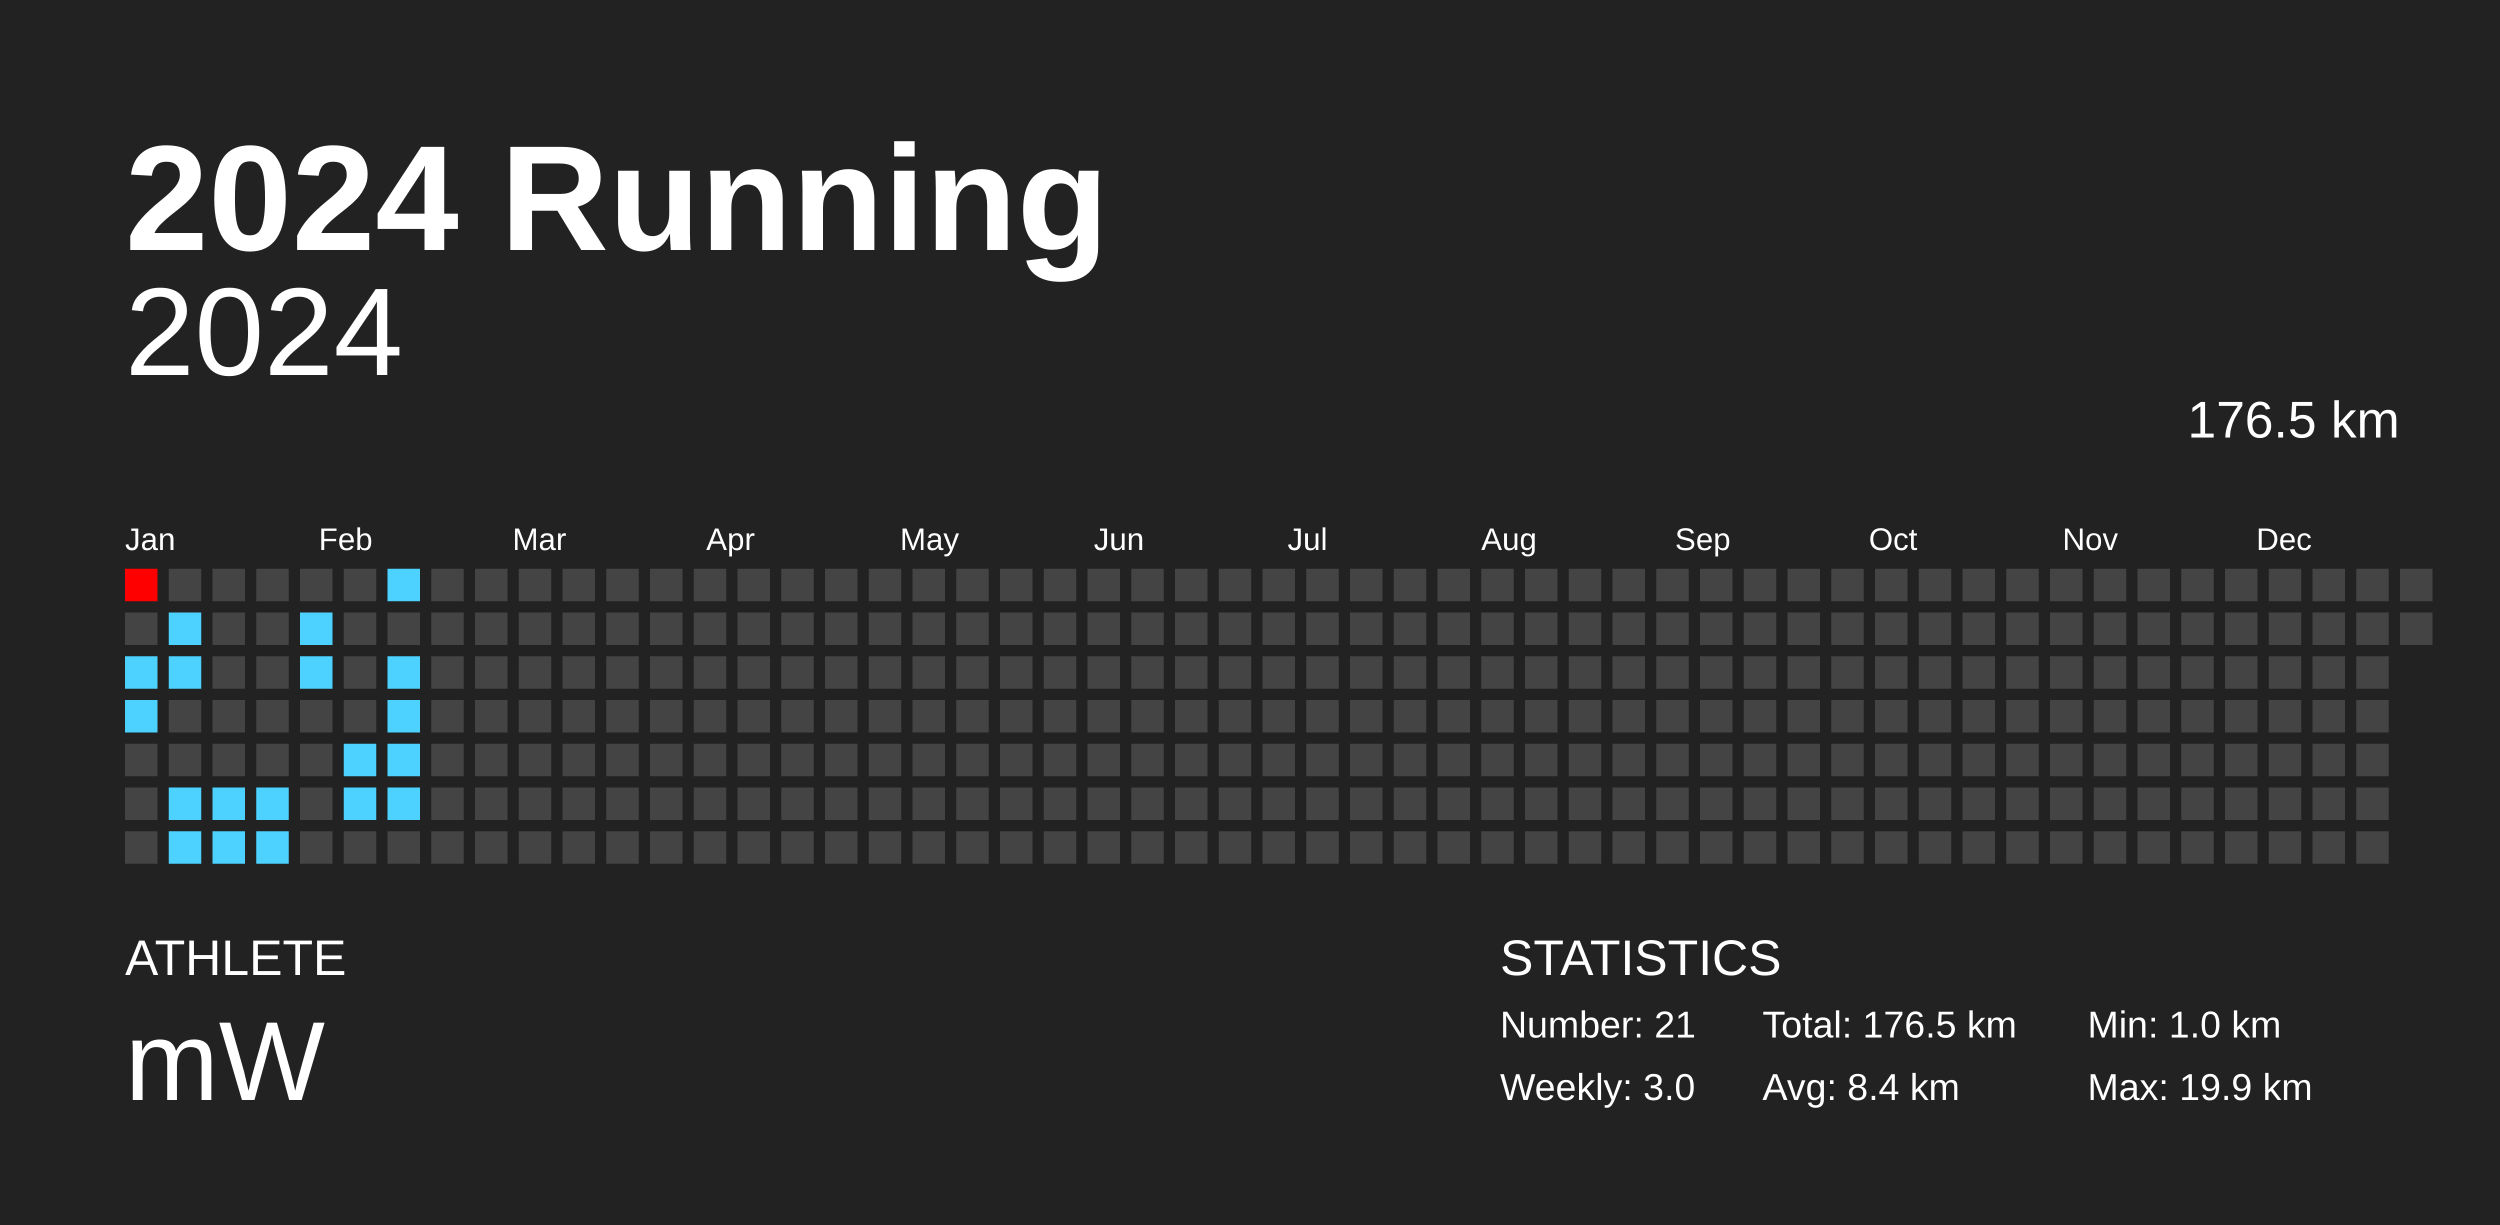
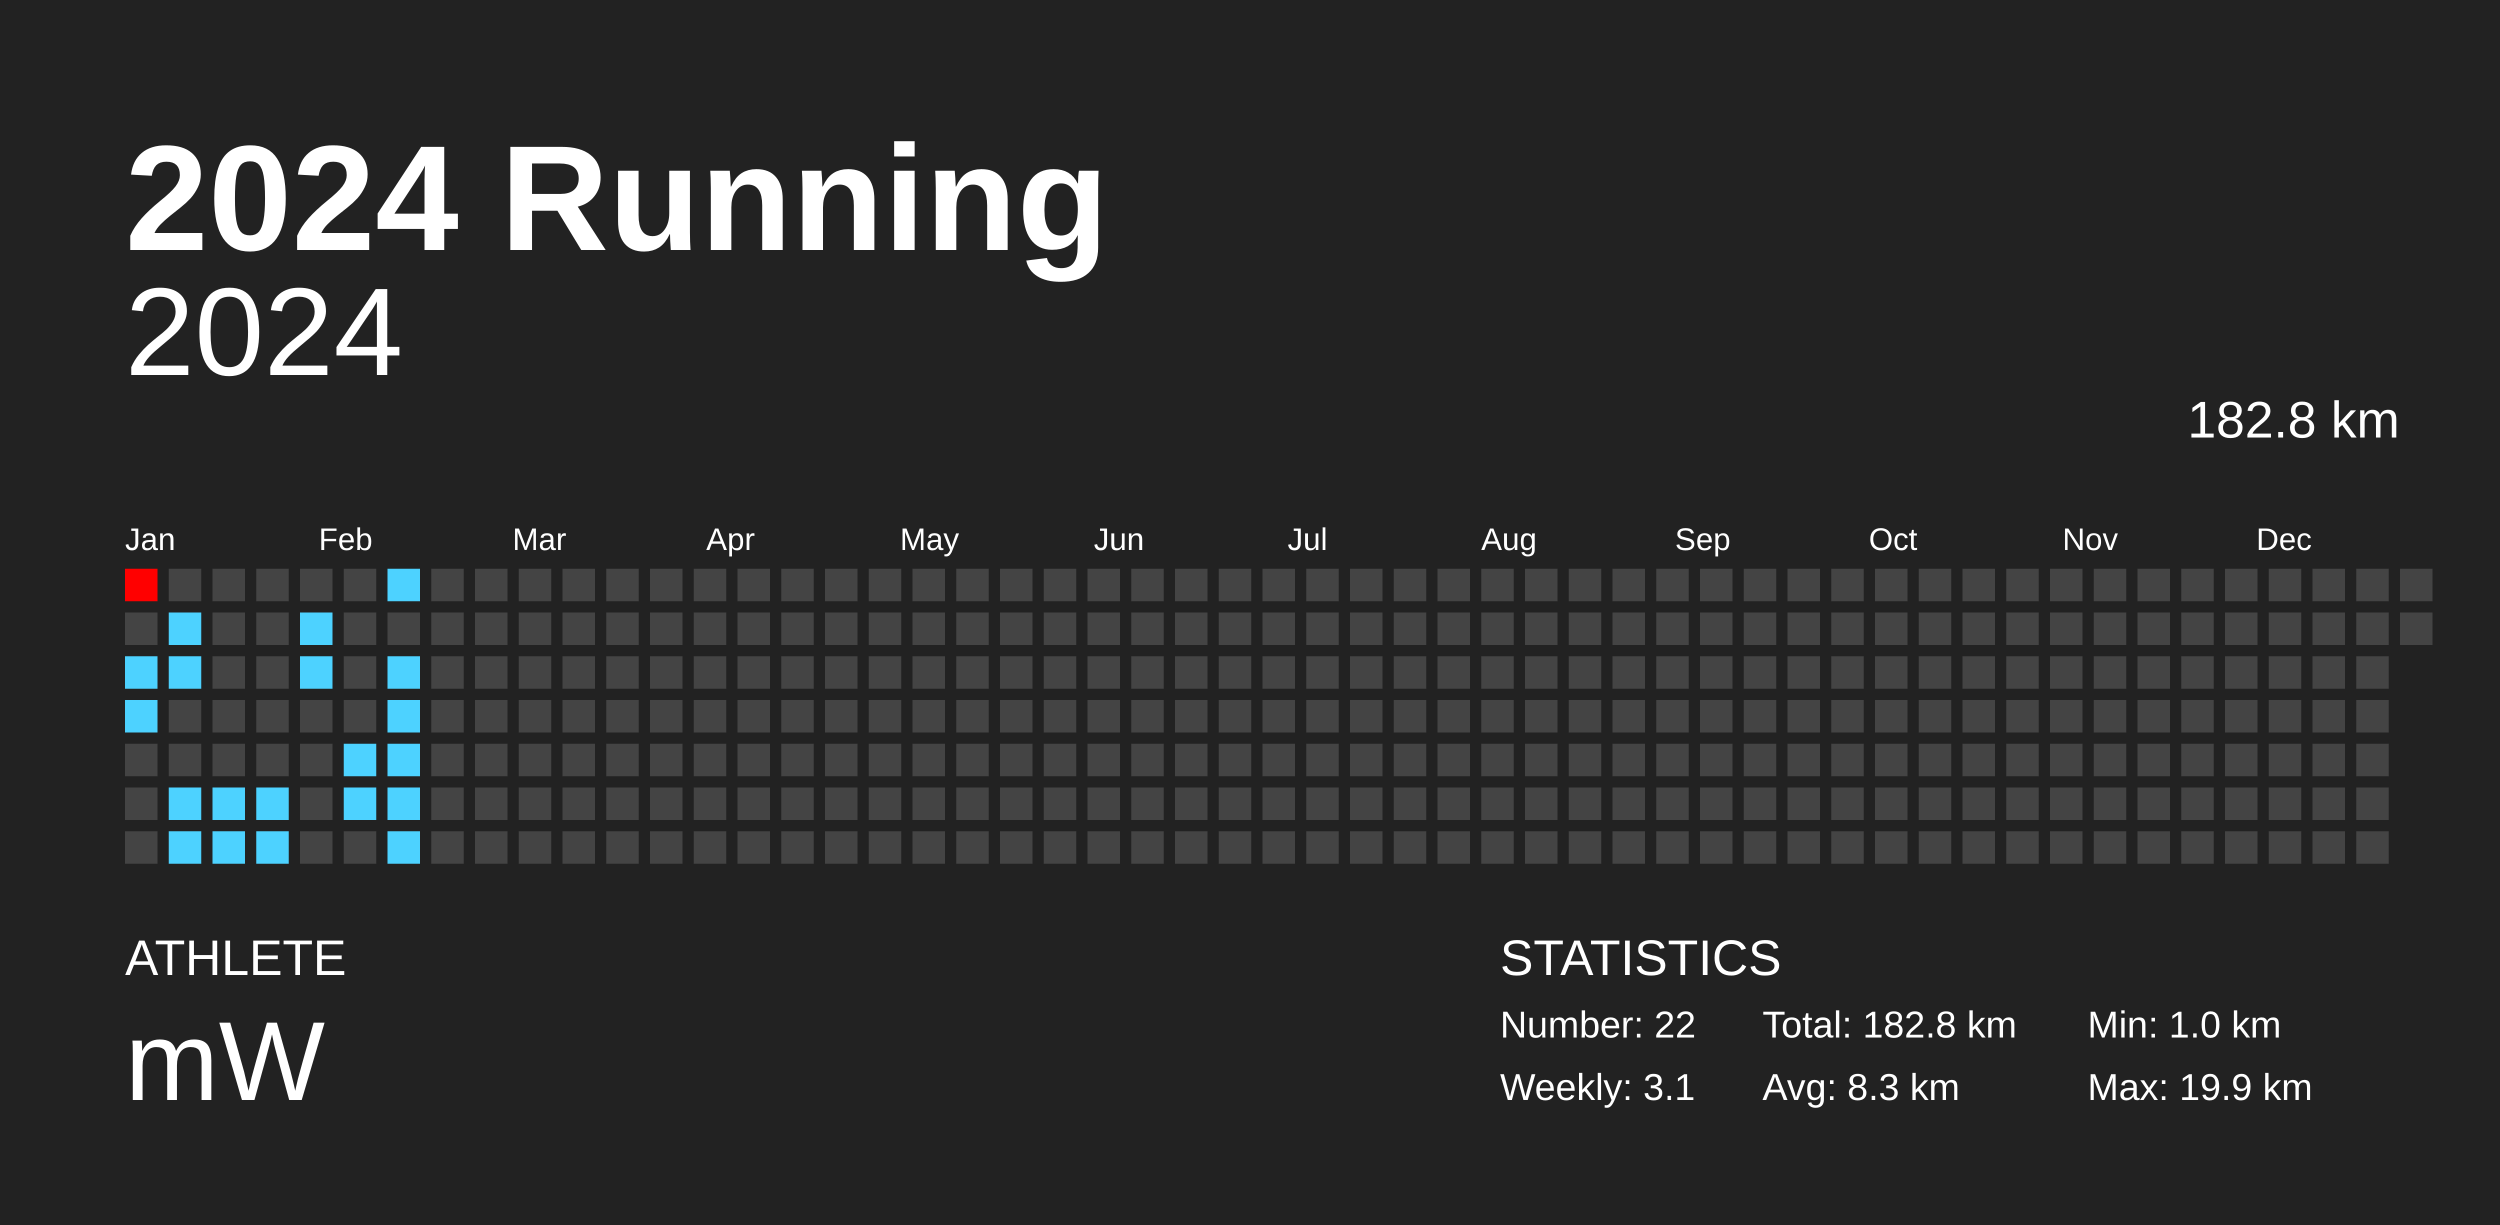
<svg xmlns="http://www.w3.org/2000/svg" baseProfile="full" height="98mm" version="1.1" viewBox="0,0,200,98" width="200mm">
  <defs />
  <rect fill="#222222" height="98" width="200" x="0" y="0" />
  <text fill="#FFFFFF" style="font-size:12px; font-family:Arial; font-weight:bold;" x="10" y="20">2024 Running</text>
  <text fill="#FFFFFF" style="font-size:4px; font-family:Arial" x="10" y="78">ATHLETE</text>
  <text fill="#FFFFFF" style="font-size:9px; font-family:Arial" x="10" y="88">mW</text>
  <text fill="#FFFFFF" style="font-size:4px; font-family:Arial" x="120" y="78">STATISTICS</text>
-   <text fill="#FFFFFF" style="font-size:3px; font-family:Arial" x="120" y="83">Number: 21</text>
-   <text fill="#FFFFFF" style="font-size:3px; font-family:Arial" x="120" y="88">Weekly: 3.0</text>
-   <text fill="#FFFFFF" style="font-size:3px; font-family:Arial" x="141" y="83">Total: 176.5 km</text>
-   <text fill="#FFFFFF" style="font-size:3px; font-family:Arial" x="141" y="88">Avg: 8.4 km</text>
+   <text fill="#FFFFFF" style="font-size:3px; font-family:Arial" x="120" y="83">Number: 22</text>
+   <text fill="#FFFFFF" style="font-size:3px; font-family:Arial" x="120" y="88">Weekly: 3.1</text>
+   <text fill="#FFFFFF" style="font-size:3px; font-family:Arial" x="141" y="83">Total: 182.8 km</text>
+   <text fill="#FFFFFF" style="font-size:3px; font-family:Arial" x="141" y="88">Avg: 8.3 km</text>
  <text fill="#FFFFFF" style="font-size:3px; font-family:Arial" x="167" y="83">Min: 1.0 km</text>
  <text fill="#FFFFFF" style="font-size:3px; font-family:Arial" x="167" y="88">Max: 19.9 km</text>
  <text alignment-baseline="hanging" fill="#FFFFFF" style="font-size:10.0px; font-family:Arial;" x="10" y="30">2024</text>
-   <text alignment-baseline="hanging" fill="#FFFFFF" style="font-size:4.125px; font-family:Arial;" x="175" y="35">176.5 km</text>
+   <text alignment-baseline="hanging" fill="#FFFFFF" style="font-size:4.125px; font-family:Arial;" x="175" y="35">182.8 km</text>
  <text fill="#FFFFFF" style="font-size:2.5px; font-family:Arial" x="10.0" y="44">Jan</text>
  <text fill="#FFFFFF" style="font-size:2.5px; font-family:Arial" x="25.5" y="44">Feb</text>
  <text fill="#FFFFFF" style="font-size:2.5px; font-family:Arial" x="41.0" y="44">Mar</text>
  <text fill="#FFFFFF" style="font-size:2.5px; font-family:Arial" x="56.5" y="44">Apr</text>
  <text fill="#FFFFFF" style="font-size:2.5px; font-family:Arial" x="72.0" y="44">May</text>
  <text fill="#FFFFFF" style="font-size:2.5px; font-family:Arial" x="87.5" y="44">Jun</text>
  <text fill="#FFFFFF" style="font-size:2.5px; font-family:Arial" x="103.0" y="44">Jul</text>
  <text fill="#FFFFFF" style="font-size:2.5px; font-family:Arial" x="118.5" y="44">Aug</text>
  <text fill="#FFFFFF" style="font-size:2.5px; font-family:Arial" x="134.0" y="44">Sep</text>
  <text fill="#FFFFFF" style="font-size:2.5px; font-family:Arial" x="149.5" y="44">Oct</text>
  <text fill="#FFFFFF" style="font-size:2.5px; font-family:Arial" x="165.0" y="44">Nov</text>
  <text fill="#FFFFFF" style="font-size:2.5px; font-family:Arial" x="180.5" y="44">Dec</text>
  <rect fill="red" height="2.6" width="2.6" x="10.0" y="45.5" />
  <rect fill="#444444" height="2.6" width="2.6" x="10.0" y="49.0" />
  <rect fill="#4dd2ff" height="2.6" width="2.6" x="10.0" y="52.5" />
  <rect fill="#4dd2ff" height="2.6" width="2.6" x="10.0" y="56.0" />
  <rect fill="#444444" height="2.6" width="2.6" x="10.0" y="59.5" />
  <rect fill="#444444" height="2.6" width="2.6" x="10.0" y="63.0" />
  <rect fill="#444444" height="2.6" width="2.6" x="10.0" y="66.5" />
  <rect fill="#444444" height="2.6" width="2.6" x="13.5" y="45.5" />
  <rect fill="#4dd2ff" height="2.6" width="2.6" x="13.5" y="49.0" />
  <rect fill="#4dd2ff" height="2.6" width="2.6" x="13.5" y="52.5" />
  <rect fill="#444444" height="2.6" width="2.6" x="13.5" y="56.0" />
  <rect fill="#444444" height="2.6" width="2.6" x="13.5" y="59.5" />
  <rect fill="#4dd2ff" height="2.6" width="2.6" x="13.5" y="63.0" />
  <rect fill="#4dd2ff" height="2.6" width="2.6" x="13.5" y="66.5" />
  <rect fill="#444444" height="2.6" width="2.6" x="17.0" y="45.5" />
  <rect fill="#444444" height="2.6" width="2.6" x="17.0" y="49.0" />
  <rect fill="#444444" height="2.6" width="2.6" x="17.0" y="52.5" />
  <rect fill="#444444" height="2.6" width="2.6" x="17.0" y="56.0" />
  <rect fill="#444444" height="2.6" width="2.6" x="17.0" y="59.5" />
  <rect fill="#4dd2ff" height="2.6" width="2.6" x="17.0" y="63.0" />
  <rect fill="#4dd2ff" height="2.6" width="2.6" x="17.0" y="66.5" />
  <rect fill="#444444" height="2.6" width="2.6" x="20.5" y="45.5" />
  <rect fill="#444444" height="2.6" width="2.6" x="20.5" y="49.0" />
  <rect fill="#444444" height="2.6" width="2.6" x="20.5" y="52.5" />
  <rect fill="#444444" height="2.6" width="2.6" x="20.5" y="56.0" />
  <rect fill="#444444" height="2.6" width="2.6" x="20.5" y="59.5" />
  <rect fill="#4dd2ff" height="2.6" width="2.6" x="20.5" y="63.0" />
  <rect fill="#4dd2ff" height="2.6" width="2.6" x="20.5" y="66.5" />
  <rect fill="#444444" height="2.6" width="2.6" x="24.0" y="45.5" />
  <rect fill="#4dd2ff" height="2.6" width="2.6" x="24.0" y="49.0" />
  <rect fill="#4dd2ff" height="2.6" width="2.6" x="24.0" y="52.5" />
  <rect fill="#444444" height="2.6" width="2.6" x="24.0" y="56.0" />
  <rect fill="#444444" height="2.6" width="2.6" x="24.0" y="59.5" />
  <rect fill="#444444" height="2.6" width="2.6" x="24.0" y="63.0" />
  <rect fill="#444444" height="2.6" width="2.6" x="24.0" y="66.5" />
  <rect fill="#444444" height="2.6" width="2.6" x="27.5" y="45.5" />
  <rect fill="#444444" height="2.6" width="2.6" x="27.5" y="49.0" />
  <rect fill="#444444" height="2.6" width="2.6" x="27.5" y="52.5" />
  <rect fill="#444444" height="2.6" width="2.6" x="27.5" y="56.0" />
  <rect fill="#4dd2ff" height="2.6" width="2.6" x="27.5" y="59.5" />
  <rect fill="#4dd2ff" height="2.6" width="2.6" x="27.5" y="63.0" />
  <rect fill="#444444" height="2.6" width="2.6" x="27.5" y="66.5" />
  <rect fill="#4dd2ff" height="2.6" width="2.6" x="31.0" y="45.5" />
  <rect fill="#444444" height="2.6" width="2.6" x="31.0" y="49.0" />
  <rect fill="#4dd2ff" height="2.6" width="2.6" x="31.0" y="52.5" />
  <rect fill="#4dd2ff" height="2.6" width="2.6" x="31.0" y="56.0" />
  <rect fill="#4dd2ff" height="2.6" width="2.6" x="31.0" y="59.5" />
  <rect fill="#4dd2ff" height="2.6" width="2.6" x="31.0" y="63.0" />
-   <rect fill="#444444" height="2.6" width="2.6" x="31.0" y="66.5" />
+   <rect fill="#4dd2ff" height="2.6" width="2.6" x="31.0" y="66.5" />
  <rect fill="#444444" height="2.6" width="2.6" x="34.5" y="45.5" />
  <rect fill="#444444" height="2.6" width="2.6" x="34.5" y="49.0" />
  <rect fill="#444444" height="2.6" width="2.6" x="34.5" y="52.5" />
  <rect fill="#444444" height="2.6" width="2.6" x="34.5" y="56.0" />
  <rect fill="#444444" height="2.6" width="2.6" x="34.5" y="59.5" />
  <rect fill="#444444" height="2.6" width="2.6" x="34.5" y="63.0" />
  <rect fill="#444444" height="2.6" width="2.6" x="34.5" y="66.5" />
  <rect fill="#444444" height="2.6" width="2.6" x="38.0" y="45.5" />
  <rect fill="#444444" height="2.6" width="2.6" x="38.0" y="49.0" />
  <rect fill="#444444" height="2.6" width="2.6" x="38.0" y="52.5" />
  <rect fill="#444444" height="2.6" width="2.6" x="38.0" y="56.0" />
  <rect fill="#444444" height="2.6" width="2.6" x="38.0" y="59.5" />
  <rect fill="#444444" height="2.6" width="2.6" x="38.0" y="63.0" />
  <rect fill="#444444" height="2.6" width="2.6" x="38.0" y="66.5" />
  <rect fill="#444444" height="2.6" width="2.6" x="41.5" y="45.5" />
  <rect fill="#444444" height="2.6" width="2.6" x="41.5" y="49.0" />
  <rect fill="#444444" height="2.6" width="2.6" x="41.5" y="52.5" />
  <rect fill="#444444" height="2.6" width="2.6" x="41.5" y="56.0" />
  <rect fill="#444444" height="2.6" width="2.6" x="41.5" y="59.5" />
  <rect fill="#444444" height="2.6" width="2.6" x="41.5" y="63.0" />
  <rect fill="#444444" height="2.6" width="2.6" x="41.5" y="66.5" />
  <rect fill="#444444" height="2.6" width="2.6" x="45.0" y="45.5" />
  <rect fill="#444444" height="2.6" width="2.6" x="45.0" y="49.0" />
  <rect fill="#444444" height="2.6" width="2.6" x="45.0" y="52.5" />
  <rect fill="#444444" height="2.6" width="2.6" x="45.0" y="56.0" />
  <rect fill="#444444" height="2.6" width="2.6" x="45.0" y="59.5" />
  <rect fill="#444444" height="2.6" width="2.6" x="45.0" y="63.0" />
  <rect fill="#444444" height="2.6" width="2.6" x="45.0" y="66.5" />
  <rect fill="#444444" height="2.6" width="2.6" x="48.5" y="45.5" />
  <rect fill="#444444" height="2.6" width="2.6" x="48.5" y="49.0" />
  <rect fill="#444444" height="2.6" width="2.6" x="48.5" y="52.5" />
  <rect fill="#444444" height="2.6" width="2.6" x="48.5" y="56.0" />
  <rect fill="#444444" height="2.6" width="2.6" x="48.5" y="59.5" />
  <rect fill="#444444" height="2.6" width="2.6" x="48.5" y="63.0" />
  <rect fill="#444444" height="2.6" width="2.6" x="48.5" y="66.5" />
  <rect fill="#444444" height="2.6" width="2.6" x="52.0" y="45.5" />
  <rect fill="#444444" height="2.6" width="2.6" x="52.0" y="49.0" />
  <rect fill="#444444" height="2.6" width="2.6" x="52.0" y="52.5" />
  <rect fill="#444444" height="2.6" width="2.6" x="52.0" y="56.0" />
  <rect fill="#444444" height="2.6" width="2.6" x="52.0" y="59.5" />
  <rect fill="#444444" height="2.6" width="2.6" x="52.0" y="63.0" />
  <rect fill="#444444" height="2.6" width="2.6" x="52.0" y="66.5" />
  <rect fill="#444444" height="2.6" width="2.6" x="55.5" y="45.5" />
  <rect fill="#444444" height="2.6" width="2.6" x="55.5" y="49.0" />
  <rect fill="#444444" height="2.6" width="2.6" x="55.5" y="52.5" />
  <rect fill="#444444" height="2.6" width="2.6" x="55.5" y="56.0" />
  <rect fill="#444444" height="2.6" width="2.6" x="55.5" y="59.5" />
  <rect fill="#444444" height="2.6" width="2.6" x="55.5" y="63.0" />
  <rect fill="#444444" height="2.6" width="2.6" x="55.5" y="66.5" />
  <rect fill="#444444" height="2.6" width="2.6" x="59.0" y="45.5" />
  <rect fill="#444444" height="2.6" width="2.6" x="59.0" y="49.0" />
  <rect fill="#444444" height="2.6" width="2.6" x="59.0" y="52.5" />
  <rect fill="#444444" height="2.6" width="2.6" x="59.0" y="56.0" />
  <rect fill="#444444" height="2.6" width="2.6" x="59.0" y="59.5" />
  <rect fill="#444444" height="2.6" width="2.6" x="59.0" y="63.0" />
  <rect fill="#444444" height="2.6" width="2.6" x="59.0" y="66.5" />
  <rect fill="#444444" height="2.6" width="2.6" x="62.5" y="45.5" />
  <rect fill="#444444" height="2.6" width="2.6" x="62.5" y="49.0" />
  <rect fill="#444444" height="2.6" width="2.6" x="62.5" y="52.5" />
  <rect fill="#444444" height="2.6" width="2.6" x="62.5" y="56.0" />
  <rect fill="#444444" height="2.6" width="2.6" x="62.5" y="59.5" />
  <rect fill="#444444" height="2.6" width="2.6" x="62.5" y="63.0" />
  <rect fill="#444444" height="2.6" width="2.6" x="62.5" y="66.5" />
  <rect fill="#444444" height="2.6" width="2.6" x="66.0" y="45.5" />
  <rect fill="#444444" height="2.6" width="2.6" x="66.0" y="49.0" />
  <rect fill="#444444" height="2.6" width="2.6" x="66.0" y="52.5" />
  <rect fill="#444444" height="2.6" width="2.6" x="66.0" y="56.0" />
  <rect fill="#444444" height="2.6" width="2.6" x="66.0" y="59.5" />
  <rect fill="#444444" height="2.6" width="2.6" x="66.0" y="63.0" />
  <rect fill="#444444" height="2.6" width="2.6" x="66.0" y="66.5" />
  <rect fill="#444444" height="2.6" width="2.6" x="69.5" y="45.5" />
  <rect fill="#444444" height="2.6" width="2.6" x="69.5" y="49.0" />
  <rect fill="#444444" height="2.6" width="2.6" x="69.5" y="52.5" />
  <rect fill="#444444" height="2.6" width="2.6" x="69.5" y="56.0" />
  <rect fill="#444444" height="2.6" width="2.6" x="69.5" y="59.5" />
  <rect fill="#444444" height="2.6" width="2.6" x="69.5" y="63.0" />
  <rect fill="#444444" height="2.6" width="2.6" x="69.5" y="66.5" />
  <rect fill="#444444" height="2.6" width="2.6" x="73.0" y="45.5" />
  <rect fill="#444444" height="2.6" width="2.6" x="73.0" y="49.0" />
  <rect fill="#444444" height="2.6" width="2.6" x="73.0" y="52.5" />
  <rect fill="#444444" height="2.6" width="2.6" x="73.0" y="56.0" />
  <rect fill="#444444" height="2.6" width="2.6" x="73.0" y="59.5" />
  <rect fill="#444444" height="2.6" width="2.6" x="73.0" y="63.0" />
  <rect fill="#444444" height="2.6" width="2.6" x="73.0" y="66.5" />
  <rect fill="#444444" height="2.6" width="2.6" x="76.5" y="45.5" />
  <rect fill="#444444" height="2.6" width="2.6" x="76.5" y="49.0" />
  <rect fill="#444444" height="2.6" width="2.6" x="76.5" y="52.5" />
  <rect fill="#444444" height="2.6" width="2.6" x="76.5" y="56.0" />
  <rect fill="#444444" height="2.6" width="2.6" x="76.5" y="59.5" />
  <rect fill="#444444" height="2.6" width="2.6" x="76.5" y="63.0" />
  <rect fill="#444444" height="2.6" width="2.6" x="76.5" y="66.5" />
  <rect fill="#444444" height="2.6" width="2.6" x="80.0" y="45.5" />
  <rect fill="#444444" height="2.6" width="2.6" x="80.0" y="49.0" />
  <rect fill="#444444" height="2.6" width="2.6" x="80.0" y="52.5" />
  <rect fill="#444444" height="2.6" width="2.6" x="80.0" y="56.0" />
  <rect fill="#444444" height="2.6" width="2.6" x="80.0" y="59.5" />
  <rect fill="#444444" height="2.6" width="2.6" x="80.0" y="63.0" />
  <rect fill="#444444" height="2.6" width="2.6" x="80.0" y="66.5" />
  <rect fill="#444444" height="2.6" width="2.6" x="83.5" y="45.5" />
  <rect fill="#444444" height="2.6" width="2.6" x="83.5" y="49.0" />
  <rect fill="#444444" height="2.6" width="2.6" x="83.5" y="52.5" />
  <rect fill="#444444" height="2.6" width="2.6" x="83.5" y="56.0" />
  <rect fill="#444444" height="2.6" width="2.6" x="83.5" y="59.5" />
  <rect fill="#444444" height="2.6" width="2.6" x="83.5" y="63.0" />
  <rect fill="#444444" height="2.6" width="2.6" x="83.5" y="66.5" />
  <rect fill="#444444" height="2.6" width="2.6" x="87.0" y="45.5" />
  <rect fill="#444444" height="2.6" width="2.6" x="87.0" y="49.0" />
  <rect fill="#444444" height="2.6" width="2.6" x="87.0" y="52.5" />
  <rect fill="#444444" height="2.6" width="2.6" x="87.0" y="56.0" />
  <rect fill="#444444" height="2.6" width="2.6" x="87.0" y="59.5" />
  <rect fill="#444444" height="2.6" width="2.6" x="87.0" y="63.0" />
  <rect fill="#444444" height="2.6" width="2.6" x="87.0" y="66.5" />
  <rect fill="#444444" height="2.6" width="2.6" x="90.5" y="45.5" />
  <rect fill="#444444" height="2.6" width="2.6" x="90.5" y="49.0" />
  <rect fill="#444444" height="2.6" width="2.6" x="90.5" y="52.5" />
  <rect fill="#444444" height="2.6" width="2.6" x="90.5" y="56.0" />
  <rect fill="#444444" height="2.6" width="2.6" x="90.5" y="59.5" />
  <rect fill="#444444" height="2.6" width="2.6" x="90.5" y="63.0" />
  <rect fill="#444444" height="2.6" width="2.6" x="90.5" y="66.5" />
  <rect fill="#444444" height="2.6" width="2.6" x="94.0" y="45.5" />
  <rect fill="#444444" height="2.6" width="2.6" x="94.0" y="49.0" />
  <rect fill="#444444" height="2.6" width="2.6" x="94.0" y="52.5" />
  <rect fill="#444444" height="2.6" width="2.6" x="94.0" y="56.0" />
  <rect fill="#444444" height="2.6" width="2.6" x="94.0" y="59.5" />
  <rect fill="#444444" height="2.6" width="2.6" x="94.0" y="63.0" />
  <rect fill="#444444" height="2.6" width="2.6" x="94.0" y="66.5" />
  <rect fill="#444444" height="2.6" width="2.6" x="97.5" y="45.5" />
  <rect fill="#444444" height="2.6" width="2.6" x="97.5" y="49.0" />
  <rect fill="#444444" height="2.6" width="2.6" x="97.5" y="52.5" />
  <rect fill="#444444" height="2.6" width="2.6" x="97.5" y="56.0" />
  <rect fill="#444444" height="2.6" width="2.6" x="97.5" y="59.5" />
  <rect fill="#444444" height="2.6" width="2.6" x="97.5" y="63.0" />
  <rect fill="#444444" height="2.6" width="2.6" x="97.5" y="66.5" />
  <rect fill="#444444" height="2.6" width="2.6" x="101.0" y="45.5" />
  <rect fill="#444444" height="2.6" width="2.6" x="101.0" y="49.0" />
  <rect fill="#444444" height="2.6" width="2.6" x="101.0" y="52.5" />
  <rect fill="#444444" height="2.6" width="2.6" x="101.0" y="56.0" />
  <rect fill="#444444" height="2.6" width="2.6" x="101.0" y="59.5" />
  <rect fill="#444444" height="2.6" width="2.6" x="101.0" y="63.0" />
  <rect fill="#444444" height="2.6" width="2.6" x="101.0" y="66.5" />
  <rect fill="#444444" height="2.6" width="2.6" x="104.5" y="45.5" />
  <rect fill="#444444" height="2.6" width="2.6" x="104.5" y="49.0" />
  <rect fill="#444444" height="2.6" width="2.6" x="104.5" y="52.5" />
  <rect fill="#444444" height="2.6" width="2.6" x="104.5" y="56.0" />
  <rect fill="#444444" height="2.6" width="2.6" x="104.5" y="59.5" />
  <rect fill="#444444" height="2.6" width="2.6" x="104.5" y="63.0" />
  <rect fill="#444444" height="2.6" width="2.6" x="104.5" y="66.5" />
  <rect fill="#444444" height="2.6" width="2.6" x="108.0" y="45.5" />
  <rect fill="#444444" height="2.6" width="2.6" x="108.0" y="49.0" />
  <rect fill="#444444" height="2.6" width="2.6" x="108.0" y="52.5" />
  <rect fill="#444444" height="2.6" width="2.6" x="108.0" y="56.0" />
  <rect fill="#444444" height="2.6" width="2.6" x="108.0" y="59.5" />
  <rect fill="#444444" height="2.6" width="2.6" x="108.0" y="63.0" />
  <rect fill="#444444" height="2.6" width="2.6" x="108.0" y="66.5" />
  <rect fill="#444444" height="2.6" width="2.6" x="111.5" y="45.5" />
  <rect fill="#444444" height="2.6" width="2.6" x="111.5" y="49.0" />
  <rect fill="#444444" height="2.6" width="2.6" x="111.5" y="52.5" />
  <rect fill="#444444" height="2.6" width="2.6" x="111.5" y="56.0" />
  <rect fill="#444444" height="2.6" width="2.6" x="111.5" y="59.5" />
  <rect fill="#444444" height="2.6" width="2.6" x="111.5" y="63.0" />
  <rect fill="#444444" height="2.6" width="2.6" x="111.5" y="66.5" />
  <rect fill="#444444" height="2.6" width="2.6" x="115.0" y="45.5" />
  <rect fill="#444444" height="2.6" width="2.6" x="115.0" y="49.0" />
  <rect fill="#444444" height="2.6" width="2.6" x="115.0" y="52.5" />
  <rect fill="#444444" height="2.6" width="2.6" x="115.0" y="56.0" />
  <rect fill="#444444" height="2.6" width="2.6" x="115.0" y="59.5" />
  <rect fill="#444444" height="2.6" width="2.6" x="115.0" y="63.0" />
  <rect fill="#444444" height="2.6" width="2.6" x="115.0" y="66.5" />
  <rect fill="#444444" height="2.6" width="2.6" x="118.5" y="45.5" />
  <rect fill="#444444" height="2.6" width="2.6" x="118.5" y="49.0" />
  <rect fill="#444444" height="2.6" width="2.6" x="118.5" y="52.5" />
  <rect fill="#444444" height="2.6" width="2.6" x="118.5" y="56.0" />
  <rect fill="#444444" height="2.6" width="2.6" x="118.5" y="59.5" />
  <rect fill="#444444" height="2.6" width="2.6" x="118.5" y="63.0" />
  <rect fill="#444444" height="2.6" width="2.6" x="118.5" y="66.5" />
  <rect fill="#444444" height="2.6" width="2.6" x="122.0" y="45.5" />
  <rect fill="#444444" height="2.6" width="2.6" x="122.0" y="49.0" />
  <rect fill="#444444" height="2.6" width="2.6" x="122.0" y="52.5" />
  <rect fill="#444444" height="2.6" width="2.6" x="122.0" y="56.0" />
  <rect fill="#444444" height="2.6" width="2.6" x="122.0" y="59.5" />
  <rect fill="#444444" height="2.6" width="2.6" x="122.0" y="63.0" />
  <rect fill="#444444" height="2.6" width="2.6" x="122.0" y="66.5" />
  <rect fill="#444444" height="2.6" width="2.6" x="125.5" y="45.5" />
  <rect fill="#444444" height="2.6" width="2.6" x="125.5" y="49.0" />
  <rect fill="#444444" height="2.6" width="2.6" x="125.5" y="52.5" />
  <rect fill="#444444" height="2.6" width="2.6" x="125.5" y="56.0" />
  <rect fill="#444444" height="2.6" width="2.6" x="125.5" y="59.5" />
  <rect fill="#444444" height="2.6" width="2.6" x="125.5" y="63.0" />
  <rect fill="#444444" height="2.6" width="2.6" x="125.5" y="66.5" />
  <rect fill="#444444" height="2.6" width="2.6" x="129.0" y="45.5" />
  <rect fill="#444444" height="2.6" width="2.6" x="129.0" y="49.0" />
  <rect fill="#444444" height="2.6" width="2.6" x="129.0" y="52.5" />
  <rect fill="#444444" height="2.6" width="2.6" x="129.0" y="56.0" />
  <rect fill="#444444" height="2.6" width="2.6" x="129.0" y="59.5" />
  <rect fill="#444444" height="2.6" width="2.6" x="129.0" y="63.0" />
  <rect fill="#444444" height="2.6" width="2.6" x="129.0" y="66.5" />
  <rect fill="#444444" height="2.6" width="2.6" x="132.5" y="45.5" />
  <rect fill="#444444" height="2.6" width="2.6" x="132.5" y="49.0" />
  <rect fill="#444444" height="2.6" width="2.6" x="132.5" y="52.5" />
  <rect fill="#444444" height="2.6" width="2.6" x="132.5" y="56.0" />
  <rect fill="#444444" height="2.6" width="2.6" x="132.5" y="59.5" />
  <rect fill="#444444" height="2.6" width="2.6" x="132.5" y="63.0" />
  <rect fill="#444444" height="2.6" width="2.6" x="132.5" y="66.5" />
  <rect fill="#444444" height="2.6" width="2.6" x="136.0" y="45.5" />
  <rect fill="#444444" height="2.6" width="2.6" x="136.0" y="49.0" />
  <rect fill="#444444" height="2.6" width="2.6" x="136.0" y="52.5" />
  <rect fill="#444444" height="2.6" width="2.6" x="136.0" y="56.0" />
  <rect fill="#444444" height="2.6" width="2.6" x="136.0" y="59.5" />
  <rect fill="#444444" height="2.6" width="2.6" x="136.0" y="63.0" />
  <rect fill="#444444" height="2.6" width="2.6" x="136.0" y="66.5" />
  <rect fill="#444444" height="2.6" width="2.6" x="139.5" y="45.5" />
  <rect fill="#444444" height="2.6" width="2.6" x="139.5" y="49.0" />
  <rect fill="#444444" height="2.6" width="2.6" x="139.5" y="52.5" />
  <rect fill="#444444" height="2.6" width="2.6" x="139.5" y="56.0" />
  <rect fill="#444444" height="2.6" width="2.6" x="139.5" y="59.5" />
  <rect fill="#444444" height="2.6" width="2.6" x="139.5" y="63.0" />
  <rect fill="#444444" height="2.6" width="2.6" x="139.5" y="66.5" />
  <rect fill="#444444" height="2.6" width="2.6" x="143.0" y="45.5" />
  <rect fill="#444444" height="2.6" width="2.6" x="143.0" y="49.0" />
  <rect fill="#444444" height="2.6" width="2.6" x="143.0" y="52.5" />
  <rect fill="#444444" height="2.6" width="2.6" x="143.0" y="56.0" />
  <rect fill="#444444" height="2.6" width="2.6" x="143.0" y="59.5" />
  <rect fill="#444444" height="2.6" width="2.6" x="143.0" y="63.0" />
  <rect fill="#444444" height="2.6" width="2.6" x="143.0" y="66.5" />
  <rect fill="#444444" height="2.6" width="2.6" x="146.5" y="45.5" />
  <rect fill="#444444" height="2.6" width="2.6" x="146.5" y="49.0" />
  <rect fill="#444444" height="2.6" width="2.6" x="146.5" y="52.5" />
  <rect fill="#444444" height="2.6" width="2.6" x="146.5" y="56.0" />
  <rect fill="#444444" height="2.6" width="2.6" x="146.5" y="59.5" />
  <rect fill="#444444" height="2.6" width="2.6" x="146.5" y="63.0" />
  <rect fill="#444444" height="2.6" width="2.6" x="146.5" y="66.5" />
  <rect fill="#444444" height="2.6" width="2.6" x="150.0" y="45.5" />
  <rect fill="#444444" height="2.6" width="2.6" x="150.0" y="49.0" />
  <rect fill="#444444" height="2.6" width="2.6" x="150.0" y="52.5" />
  <rect fill="#444444" height="2.6" width="2.6" x="150.0" y="56.0" />
  <rect fill="#444444" height="2.6" width="2.6" x="150.0" y="59.5" />
  <rect fill="#444444" height="2.6" width="2.6" x="150.0" y="63.0" />
  <rect fill="#444444" height="2.6" width="2.6" x="150.0" y="66.5" />
  <rect fill="#444444" height="2.6" width="2.6" x="153.5" y="45.5" />
  <rect fill="#444444" height="2.6" width="2.6" x="153.5" y="49.0" />
  <rect fill="#444444" height="2.6" width="2.6" x="153.5" y="52.5" />
  <rect fill="#444444" height="2.6" width="2.6" x="153.5" y="56.0" />
  <rect fill="#444444" height="2.6" width="2.6" x="153.5" y="59.5" />
  <rect fill="#444444" height="2.6" width="2.6" x="153.5" y="63.0" />
  <rect fill="#444444" height="2.6" width="2.6" x="153.5" y="66.5" />
  <rect fill="#444444" height="2.6" width="2.6" x="157.0" y="45.5" />
  <rect fill="#444444" height="2.6" width="2.6" x="157.0" y="49.0" />
  <rect fill="#444444" height="2.6" width="2.6" x="157.0" y="52.5" />
  <rect fill="#444444" height="2.6" width="2.6" x="157.0" y="56.0" />
  <rect fill="#444444" height="2.6" width="2.6" x="157.0" y="59.5" />
  <rect fill="#444444" height="2.6" width="2.6" x="157.0" y="63.0" />
  <rect fill="#444444" height="2.6" width="2.6" x="157.0" y="66.5" />
  <rect fill="#444444" height="2.6" width="2.6" x="160.5" y="45.5" />
  <rect fill="#444444" height="2.6" width="2.6" x="160.5" y="49.0" />
  <rect fill="#444444" height="2.6" width="2.6" x="160.5" y="52.5" />
  <rect fill="#444444" height="2.6" width="2.6" x="160.5" y="56.0" />
  <rect fill="#444444" height="2.6" width="2.6" x="160.5" y="59.5" />
  <rect fill="#444444" height="2.6" width="2.6" x="160.5" y="63.0" />
  <rect fill="#444444" height="2.6" width="2.6" x="160.5" y="66.5" />
  <rect fill="#444444" height="2.6" width="2.6" x="164.0" y="45.5" />
  <rect fill="#444444" height="2.6" width="2.6" x="164.0" y="49.0" />
  <rect fill="#444444" height="2.6" width="2.6" x="164.0" y="52.5" />
  <rect fill="#444444" height="2.6" width="2.6" x="164.0" y="56.0" />
  <rect fill="#444444" height="2.6" width="2.6" x="164.0" y="59.5" />
  <rect fill="#444444" height="2.6" width="2.6" x="164.0" y="63.0" />
  <rect fill="#444444" height="2.6" width="2.6" x="164.0" y="66.5" />
  <rect fill="#444444" height="2.6" width="2.6" x="167.5" y="45.5" />
  <rect fill="#444444" height="2.6" width="2.6" x="167.5" y="49.0" />
  <rect fill="#444444" height="2.6" width="2.6" x="167.5" y="52.5" />
  <rect fill="#444444" height="2.6" width="2.6" x="167.5" y="56.0" />
  <rect fill="#444444" height="2.6" width="2.6" x="167.5" y="59.5" />
  <rect fill="#444444" height="2.6" width="2.6" x="167.5" y="63.0" />
  <rect fill="#444444" height="2.6" width="2.6" x="167.5" y="66.5" />
  <rect fill="#444444" height="2.6" width="2.6" x="171.0" y="45.5" />
  <rect fill="#444444" height="2.6" width="2.6" x="171.0" y="49.0" />
  <rect fill="#444444" height="2.6" width="2.6" x="171.0" y="52.5" />
  <rect fill="#444444" height="2.6" width="2.6" x="171.0" y="56.0" />
  <rect fill="#444444" height="2.6" width="2.6" x="171.0" y="59.5" />
  <rect fill="#444444" height="2.6" width="2.6" x="171.0" y="63.0" />
  <rect fill="#444444" height="2.6" width="2.6" x="171.0" y="66.5" />
  <rect fill="#444444" height="2.6" width="2.6" x="174.5" y="45.5" />
  <rect fill="#444444" height="2.6" width="2.6" x="174.5" y="49.0" />
  <rect fill="#444444" height="2.6" width="2.6" x="174.5" y="52.5" />
  <rect fill="#444444" height="2.6" width="2.6" x="174.5" y="56.0" />
  <rect fill="#444444" height="2.6" width="2.6" x="174.5" y="59.5" />
  <rect fill="#444444" height="2.6" width="2.6" x="174.5" y="63.0" />
  <rect fill="#444444" height="2.6" width="2.6" x="174.5" y="66.5" />
  <rect fill="#444444" height="2.6" width="2.6" x="178.0" y="45.5" />
  <rect fill="#444444" height="2.6" width="2.6" x="178.0" y="49.0" />
  <rect fill="#444444" height="2.6" width="2.6" x="178.0" y="52.5" />
  <rect fill="#444444" height="2.6" width="2.6" x="178.0" y="56.0" />
  <rect fill="#444444" height="2.6" width="2.6" x="178.0" y="59.5" />
  <rect fill="#444444" height="2.6" width="2.6" x="178.0" y="63.0" />
  <rect fill="#444444" height="2.6" width="2.6" x="178.0" y="66.5" />
  <rect fill="#444444" height="2.6" width="2.6" x="181.5" y="45.5" />
  <rect fill="#444444" height="2.6" width="2.6" x="181.5" y="49.0" />
  <rect fill="#444444" height="2.6" width="2.6" x="181.5" y="52.5" />
  <rect fill="#444444" height="2.6" width="2.6" x="181.5" y="56.0" />
  <rect fill="#444444" height="2.6" width="2.6" x="181.5" y="59.5" />
  <rect fill="#444444" height="2.6" width="2.6" x="181.5" y="63.0" />
  <rect fill="#444444" height="2.6" width="2.6" x="181.5" y="66.5" />
  <rect fill="#444444" height="2.6" width="2.6" x="185.0" y="45.5" />
  <rect fill="#444444" height="2.6" width="2.6" x="185.0" y="49.0" />
  <rect fill="#444444" height="2.6" width="2.6" x="185.0" y="52.5" />
  <rect fill="#444444" height="2.6" width="2.6" x="185.0" y="56.0" />
  <rect fill="#444444" height="2.6" width="2.6" x="185.0" y="59.5" />
  <rect fill="#444444" height="2.6" width="2.6" x="185.0" y="63.0" />
  <rect fill="#444444" height="2.6" width="2.6" x="185.0" y="66.5" />
  <rect fill="#444444" height="2.6" width="2.6" x="188.5" y="45.5" />
  <rect fill="#444444" height="2.6" width="2.6" x="188.5" y="49.0" />
  <rect fill="#444444" height="2.6" width="2.6" x="188.5" y="52.5" />
  <rect fill="#444444" height="2.6" width="2.6" x="188.5" y="56.0" />
  <rect fill="#444444" height="2.6" width="2.6" x="188.5" y="59.5" />
  <rect fill="#444444" height="2.6" width="2.6" x="188.5" y="63.0" />
  <rect fill="#444444" height="2.6" width="2.6" x="188.5" y="66.5" />
  <rect fill="#444444" height="2.6" width="2.6" x="192.0" y="45.5" />
  <rect fill="#444444" height="2.6" width="2.6" x="192.0" y="49.0" />
</svg>
